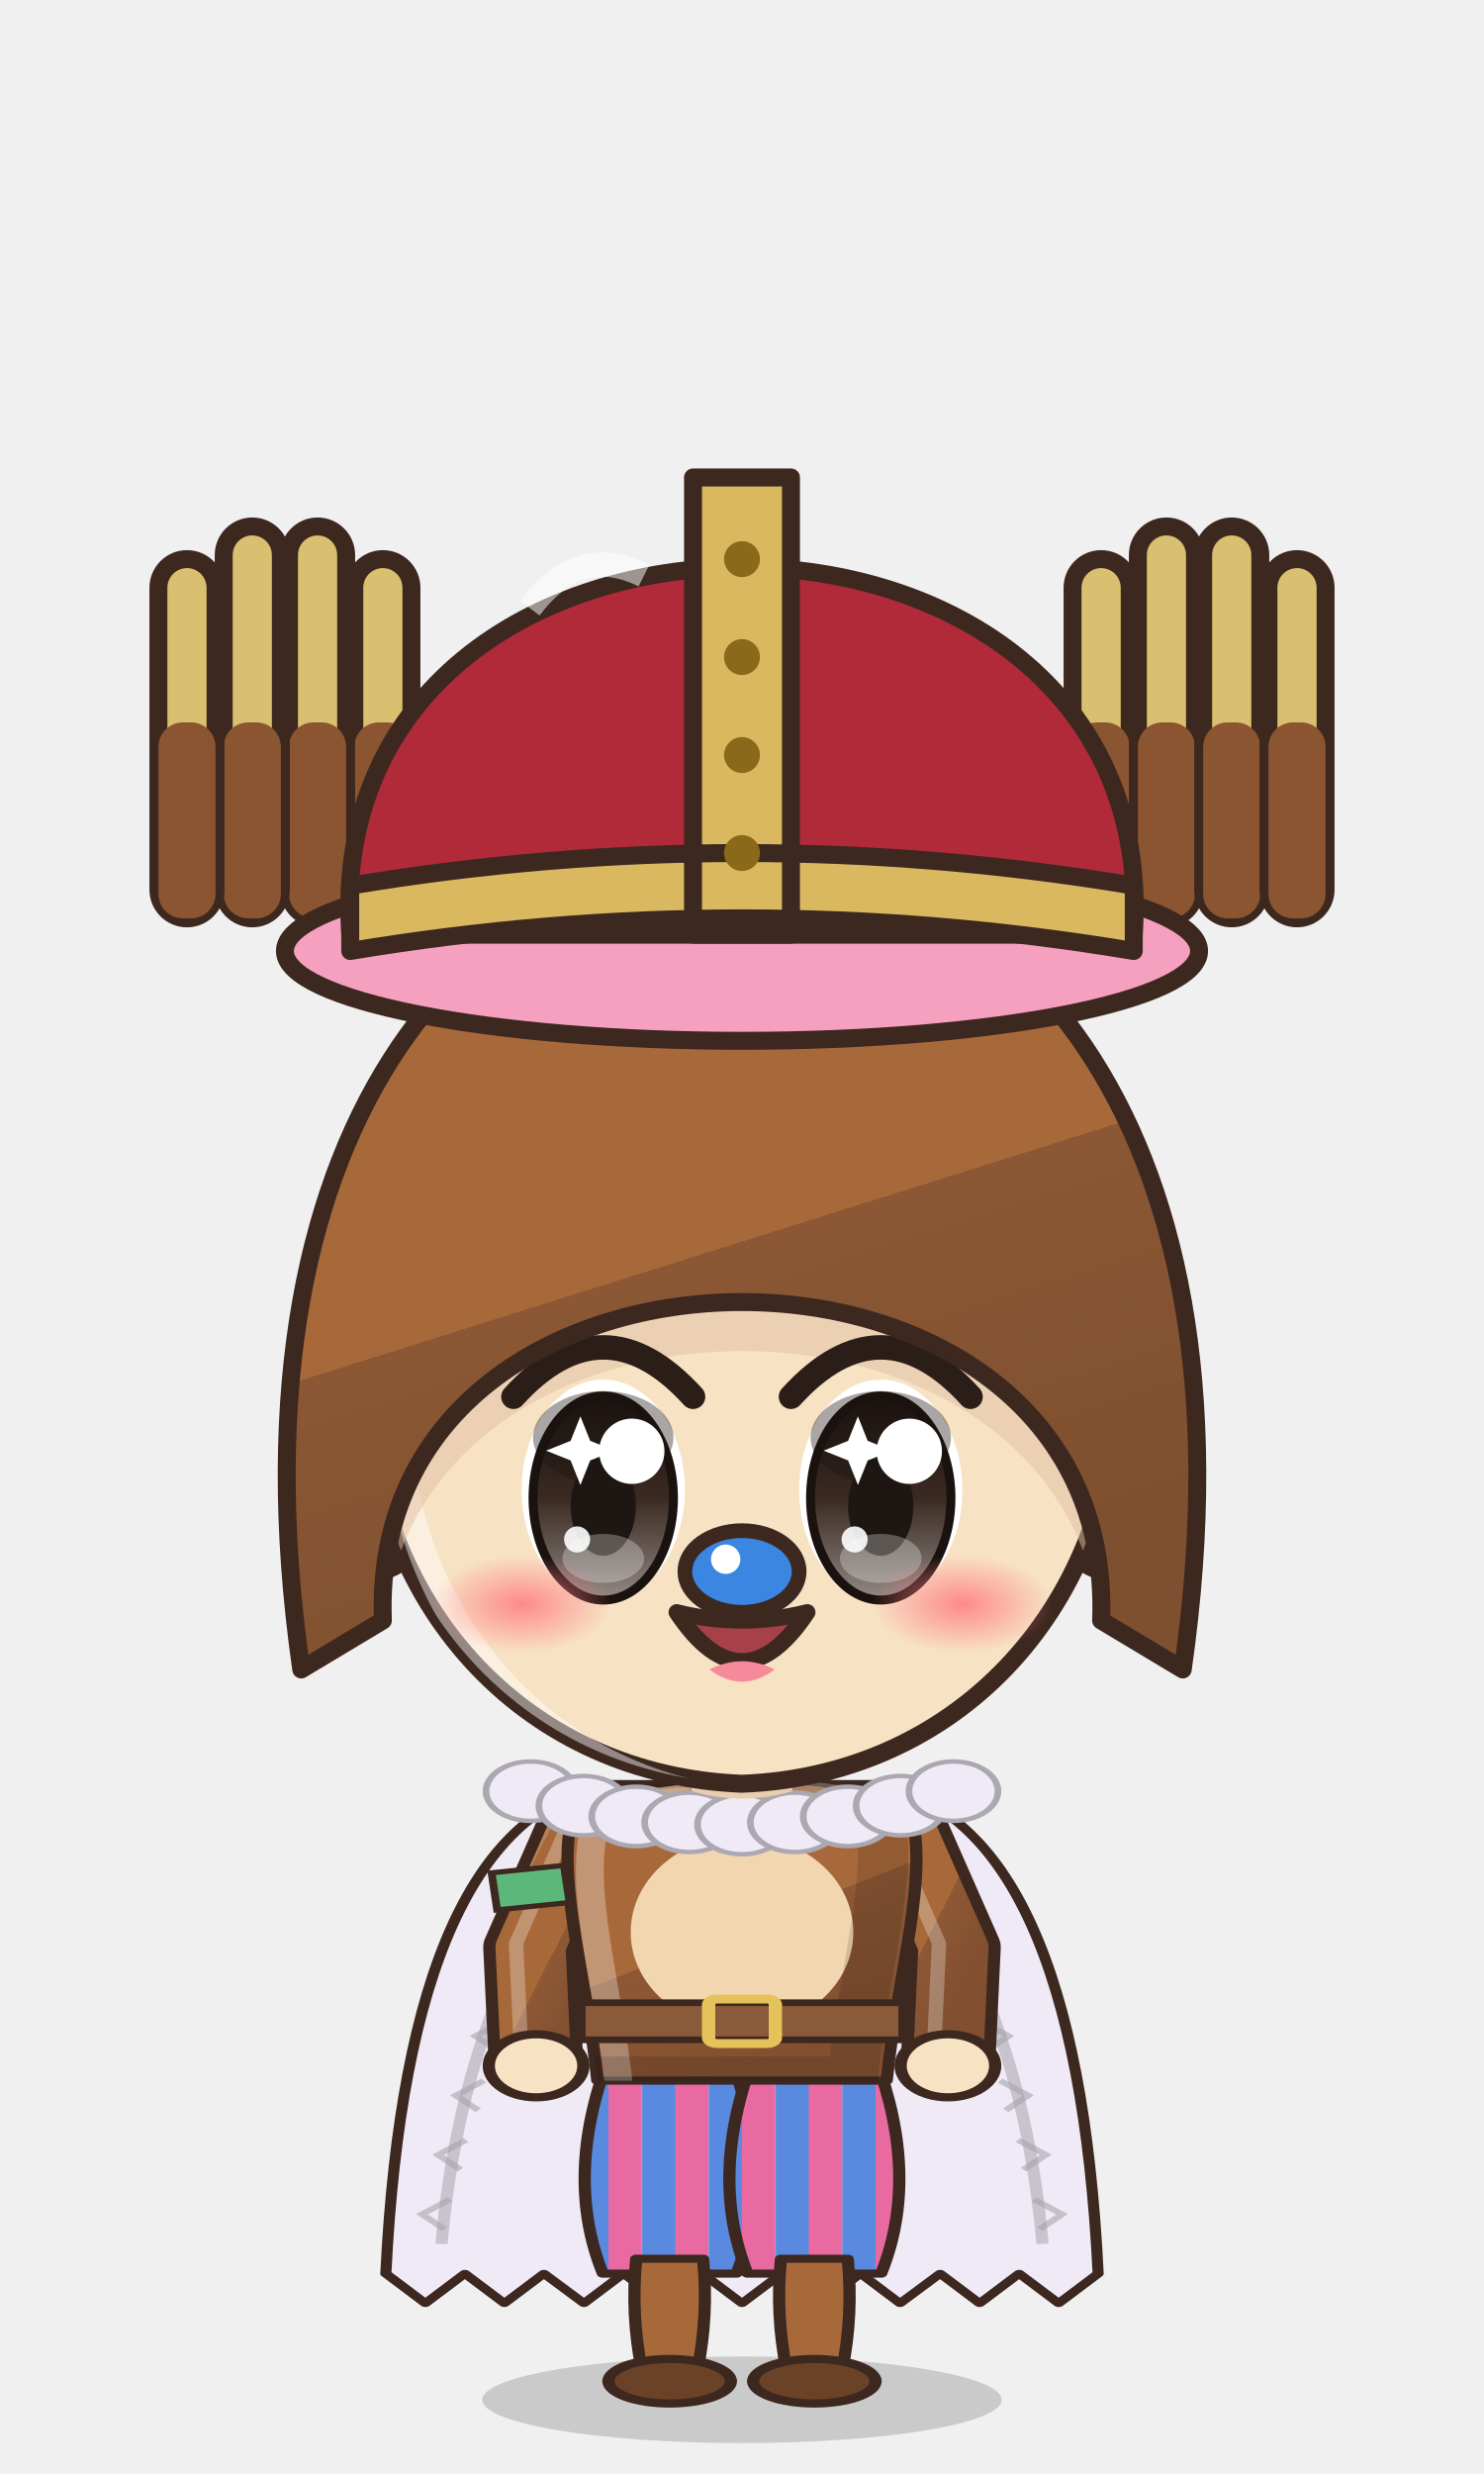
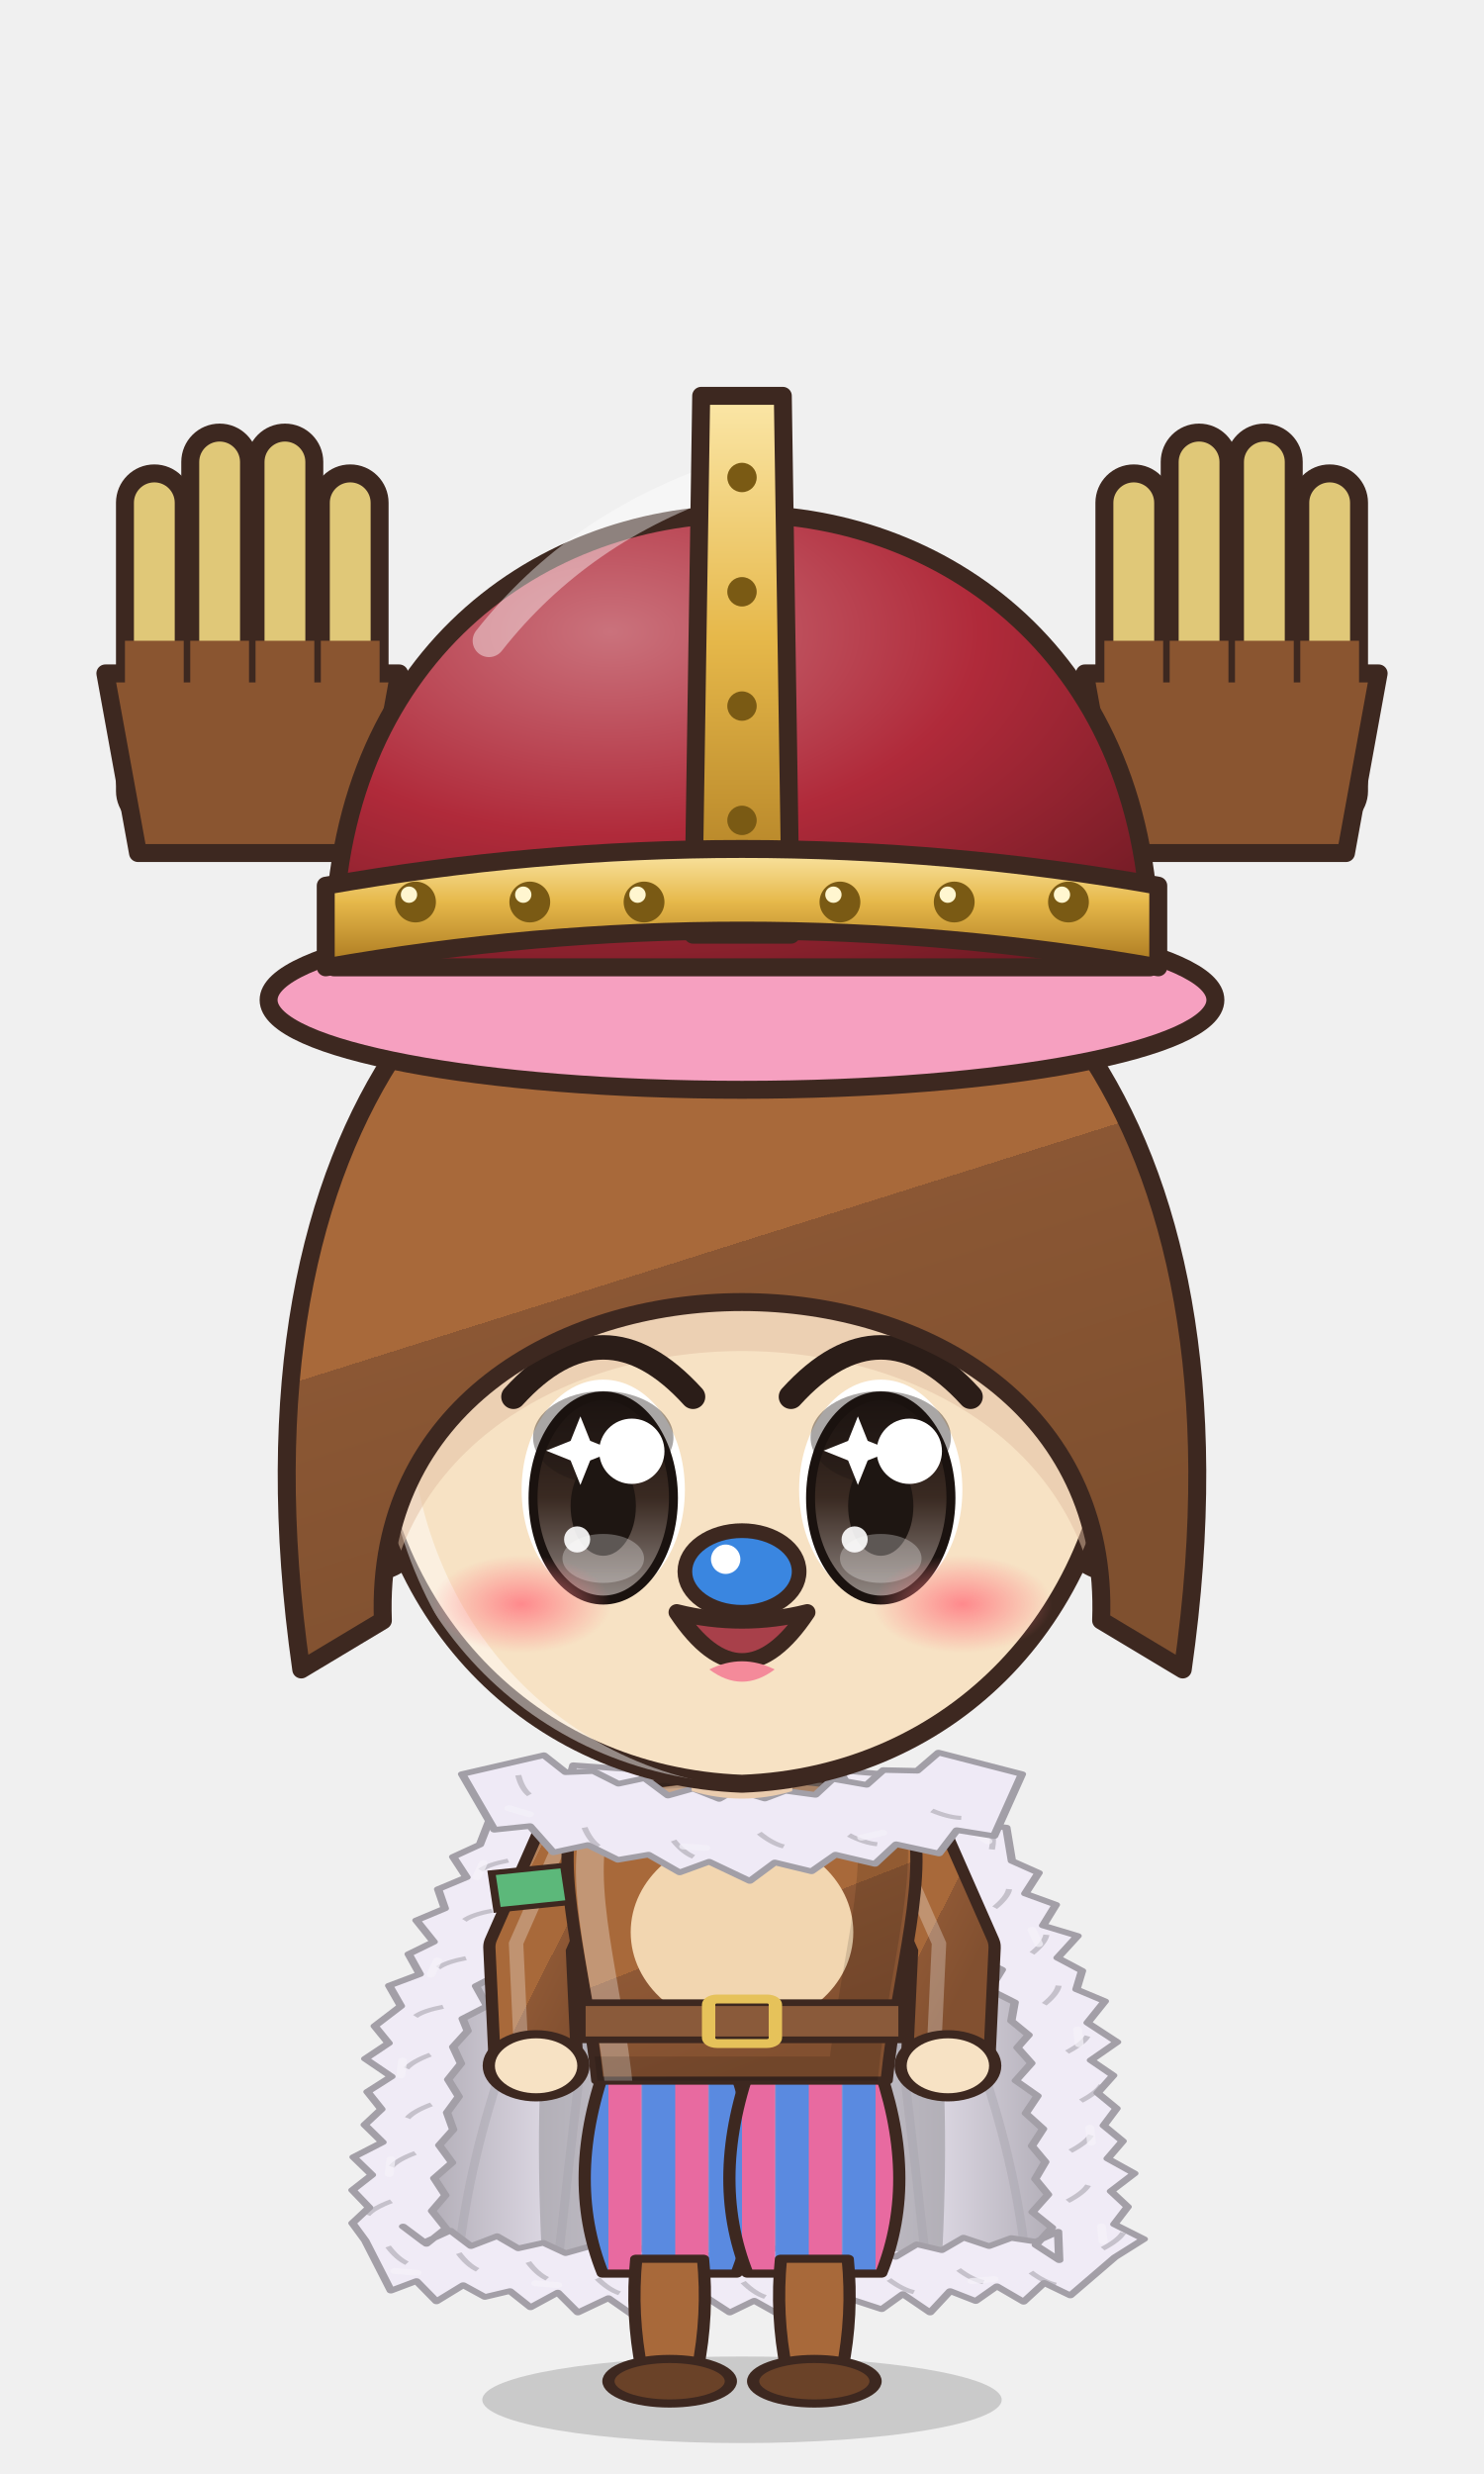
<svg xmlns="http://www.w3.org/2000/svg" viewBox="-120 -180 240 400" width="81.6" height="136.0">
  <defs>
    <linearGradient id="hair90" x1="0" y1="0" x2=".35" y2="1">
      <stop offset="0" stop-color="#b58159" />
      <stop offset=".16" stop-color="#b58159" />
      <stop offset=".16" stop-color="#a8693a" />
      <stop offset=".58" stop-color="#a8693a" />
      <stop offset=".58" stop-color="#8b5734" />
      <stop offset="1" stop-color="#7f502f" />
    </linearGradient>
    <radialGradient id="skin90" cx=".4" cy=".32" r=".85">
      <stop offset="0" stop-color="#f7e2c4" />
      <stop offset=".84" stop-color="#f7e2c4" />
      <stop offset=".84" stop-color="#eaccae" />
      <stop offset="1" stop-color="#eaccae" />
    </radialGradient>
    <linearGradient id="cloth90" x1="0" y1="0" x2=".45" y2="1">
      <stop offset="0" stop-color="#b58159" />
      <stop offset=".16" stop-color="#b58159" />
      <stop offset=".16" stop-color="#a8693a" />
      <stop offset=".6" stop-color="#a8693a" />
      <stop offset=".6" stop-color="#8e5835" />
      <stop offset="1" stop-color="#825030" />
    </linearGradient>
    <linearGradient id="iris90" x1="0" y1="0" x2="0" y2="1">
      <stop offset="0" stop-color="#1a120f" />
      <stop offset=".5" stop-color="#3a2a22" />
      <stop offset="1" stop-color="#928985" />
    </linearGradient>
    <linearGradient id="gold90" x1="0" y1="0" x2="1" y2="1">
      <stop offset="0" stop-color="#f6d27a" />
      <stop offset=".55" stop-color="#d9a63a" />
      <stop offset="1" stop-color="#a8761e" />
    </linearGradient>
    <linearGradient id="steel90" x1="0" y1="0" x2="1" y2="1">
      <stop offset="0" stop-color="#e4e8ee" />
      <stop offset=".5" stop-color="#9aa3ad" />
      <stop offset="1" stop-color="#5a606a" />
    </linearGradient>
    <linearGradient id="beard90" x1="0" y1="0" x2="0" y2="1">
      <stop offset="0" stop-color="#e6e6ea" />
      <stop offset="1" stop-color="#b8b8c2" />
    </linearGradient>
    <radialGradient id="hawkiris90" cx=".45" cy=".4" r=".7">
      <stop offset="0" stop-color="#ffe27a" />
      <stop offset=".6" stop-color="#e8a52a" />
      <stop offset="1" stop-color="#9a5a12" />
    </radialGradient>
    <linearGradient id="straw90" x1="0" y1="0" x2=".3" y2="1">
      <stop offset="0" stop-color="#ffe7aa" />
      <stop offset=".16" stop-color="#ffe7aa" />
      <stop offset=".16" stop-color="#ffe39a" />
      <stop offset=".58" stop-color="#ffe39a" />
      <stop offset=".58" stop-color="#e9b456" />
      <stop offset="1" stop-color="#d6a54f" />
    </linearGradient>
    <radialGradient id="blush90">
      <stop offset="0" stop-color="#ff7f86" stop-opacity=".9" />
      <stop offset="1" stop-color="#ff7f86" stop-opacity="0" />
    </radialGradient>
    <pattern id="stripe90" width="12" height="10" patternUnits="userSpaceOnUse">
      <rect width="6" height="10" fill="#e86aa0" />
      <rect x="6" width="6" height="10" fill="#5a8ae0" />
    </pattern>
    <clipPath id="face90">
      <path d="M -46,-4 C -47,-38 -25,-55 0,-55 C 25,-55 47,-38 46,-4 C 45,23 26,43 0,44 C -26,43 -45,23 -46,-4 Z" />
    </clipPath>
    <clipPath id="torso90">
      <path d="M -30,50 C -34,68 -28,94 -26,124 L 26,124 C 28,94 34,68 30,50 C 18,40 -18,40 -30,50 Z" />
    </clipPath>
  </defs>
  <ellipse cx="0" cy="208" rx="42" ry="7" fill="#000000" opacity=".16" />
  <g transform="translate(0,108.4) scale(1.320,1.320) translate(0,-44)" />
  <g transform="translate(0,205) scale(0.9,0.6) translate(0,-205)">
-     <path d="M -24,44 Q -60,54 -64,176 L -64.0,176.0 L -56.9,184.0 L -49.8,176.0 L -42.7,184.0 L -35.6,176.0 L -28.4,184.0 L -21.3,176.0 L -14.2,184.0 L -7.1,176.0 L 0.0,184.0 L 7.1,176.0 L 14.2,184.0 L 21.3,176.0 L 28.4,184.0 L 35.6,176.0 L 42.7,184.0 L 49.8,176.0 L 56.9,184.0 L 64.0,176.0 Q 60,54 24,44 Z" fill="#efeaf6" stroke="#3d2820" stroke-width="2" stroke-linejoin="round" />
-     <path d="M -54,168 Q -50,100 -26,56" stroke="#a7a3ac" stroke-width="2.2" fill="none" opacity=".55" />
-     <path d="M 54,168 Q 50,100 26,56" stroke="#a7a3ac" stroke-width="2.2" fill="none" opacity=".55" />
-     <path d="M -34.3,76 l -5,4 l 4,4" stroke="#a7a3ac" stroke-width="1.4" fill="none" opacity=".6" />
-     <path d="M -38.9,92 l -5,4 l 4,4" stroke="#a7a3ac" stroke-width="1.4" fill="none" opacity=".6" />
-     <path d="M -42.9,108 l -5,4 l 4,4" stroke="#a7a3ac" stroke-width="1.4" fill="none" opacity=".6" />
-     <path d="M -46.4,124 l -5,4 l 4,4" stroke="#a7a3ac" stroke-width="1.4" fill="none" opacity=".6" />
-     <path d="M -49.6,140 l -5,4 l 4,4" stroke="#a7a3ac" stroke-width="1.4" fill="none" opacity=".6" />
-     <path d="M -52.5,156 l -5,4 l 4,4" stroke="#a7a3ac" stroke-width="1.4" fill="none" opacity=".6" />
-     <path d="M 34.3,76 l 5,4 l -4,4" stroke="#a7a3ac" stroke-width="1.4" fill="none" opacity=".6" />
-     <path d="M 38.9,92 l 5,4 l -4,4" stroke="#a7a3ac" stroke-width="1.4" fill="none" opacity=".6" />
-     <path d="M 42.9,108 l 5,4 l -4,4" stroke="#a7a3ac" stroke-width="1.4" fill="none" opacity=".6" />
-     <path d="M 46.4,124 l 5,4 l -4,4" stroke="#a7a3ac" stroke-width="1.4" fill="none" opacity=".6" />
-     <path d="M 49.6,140 l 5,4 l -4,4" stroke="#a7a3ac" stroke-width="1.4" fill="none" opacity=".6" />
-     <path d="M 52.5,156 l 5,4 l -4,4" stroke="#a7a3ac" stroke-width="1.4" fill="none" opacity=".6" />
+     <defs>
+       <linearGradient id="cp90" x1="0" y1="0" x2="1" y2="0">
+         <stop offset="0" stop-color="#a7a3ac" />
+         <stop offset=".3" stop-color="#efeaf6" />
+         <stop offset=".5" stop-color="#f1edf7" />
+         <stop offset=".7" stop-color="#efeaf6" />
+         <stop offset="1" stop-color="#a7a3ac" />
+       </linearGradient>
+     </defs>
+     <path d="M -22,44 C -48.0,54 -60,100 -62,176 L 62,176 C 60,100 48.0,54 22,44 Z" fill="url(#cp90)" stroke="#3d2820" stroke-width="2" stroke-linejoin="round" />
+     <path d="M -22,46 C -34,60 -38,110 -36,170 L 36,170 C 38,110 34,60 22,46 Z" fill="#949198" opacity=".55" />
+     <path d="M -33.0,172 Q -29.0,118.0 -24,58" stroke="#a7a3ac" stroke-width="1.6" fill="none" opacity=".45" />
+     <path d="M -51.0,172 Q -47.0,118.0 -24,58" stroke="#a7a3ac" stroke-width="1.6" fill="none" opacity=".45" />
+     <path d="M 33.0,172 Q 29.0,118.0 24,58" stroke="#a7a3ac" stroke-width="1.6" fill="none" opacity=".45" />
+     <path d="M 51.0,172 Q 47.0,118.0 24,58" stroke="#a7a3ac" stroke-width="1.6" fill="none" opacity=".45" />
+     <path d="M -17.6,40.4 L -30.3,39.0 L -31.4,45.0 L -38.0,44.7 L -38.5,51.5 L -44.8,51.6 L -47.1,60.4 L -51.9,63.7 L -49.5,69.2 L -54.6,72.4 L -53.4,77.6 L -58.5,80.8 L -55.4,86.6 L -59.9,89.9 L -57.9,95.3 L -63.4,98.4 L -61.3,103.9 L -66.0,109.3 L -63.5,113.9 L -67.7,118.1 L -63.0,122.9 L -67.3,127.0 L -64.8,131.7 L -67.8,135.9 L -64.6,140.6 L -69.8,144.6 L -66.5,149.4 L -70.0,153.5 L -67.0,158.2 L -70.0,162.4 L -67.7,167.1 L -63.1,180.6 L -58.5,178.0 L -54.9,183.5 L -50.1,179.1 L -46.2,182.3 L -41.7,180.7 L -38.0,185.1 L -33.1,181.1 L -29.5,186.5 L -24.0,182.6 L -19.6,187.2 L -15.3,182.3 L -10.9,187.2 L -6.5,182.3 L -2.2,186.5 L 2.2,183.3 L 6.5,186.9 L 10.9,182.1 L 15.3,187.2 L 19.6,182.9 L 25.1,185.6 L 28.9,181.5 L 33.8,186.5 L 37.4,180.7 L 42.0,183.4 L 45.8,179.4 L 50.6,183.6 L 54.3,178.5 L 59.0,181.9 L 67.0,171.6 L 72.2,166.7 L 66.9,162.7 L 69.3,158.0 L 66.3,153.8 L 70.5,149.0 L 65.7,145.0 L 68.4,140.3 L 65.0,136.1 L 67.3,131.5 L 63.9,127.3 L 66.7,122.6 L 62.7,118.5 L 67.4,113.6 L 62.1,108.4 L 65.2,102.6 L 60.1,99.4 L 61.1,94.4 L 56.7,90.9 L 60.3,85.0 L 54.1,82.2 L 56.4,76.6 L 50.9,73.6 L 53.3,68.0 L 48.5,64.8 L 47.5,55.8 L 41.9,54.8 L 40.9,48.7 L 34.9,48.2 L 33.5,42.6 L 27.8,41.7 L 17.6,40.4 L 20.7,49.8 L 22.1,55.4 L 27.7,56.3 L 30.0,61.0 L 35.0,62.6 L 36.9,67.7 L 38.3,67.9 L 37.7,72.9 L 40.8,76.7 L 39.8,81.8 L 43.6,85.4 L 42.1,90.7 L 46.7,94.1 L 44.5,99.5 L 49.0,102.9 L 48.4,107.9 L 51.5,111.7 L 49.5,115.1 L 52.0,119.3 L 49.2,124.0 L 53.1,128.1 L 51.0,132.8 L 54.1,137.0 L 52.1,141.6 L 54.5,145.9 L 52.7,150.5 L 55.0,154.7 L 52.2,159.4 L 55.7,163.6 L 52.8,168.3 L 57.0,172.4 L 56.8,164.7 L 52.8,167.4 L 48.4,166.4 L 44.4,168.6 L 39.8,166.3 L 35.9,169.7 L 31.4,168.1 L 27.6,171.5 L 22.9,168.7 L 19.6,171.8 L 15.3,169.4 L 10.9,172.0 L 6.5,169.0 L 2.2,171.1 L -2.2,168.8 L -6.5,171.4 L -10.9,169.2 L -15.3,171.1 L -19.6,168.2 L -24.0,171.7 L -27.2,168.6 L -31.7,170.5 L -35.7,167.7 L -40.2,169.2 L -44.0,165.9 L -48.7,168.6 L -52.4,164.4 L -57.1,167.6 L -60.9,163.3 L -56.7,168.0 L -53.2,163.8 L -55.7,159.1 L -53.3,154.9 L -55.3,150.3 L -52.1,146.1 L -54.4,141.4 L -51.9,137.2 L -53.0,132.6 L -50.9,128.3 L -52.8,123.7 L -50.5,119.4 L -51.9,114.9 L -49.3,110.6 L -50.2,107.3 L -45.8,103.9 L -47.8,98.5 L -43.4,95.1 L -44.6,89.9 L -41.5,86.1 L -41.8,81.2 L -38.3,77.5 L -39.6,72.3 L -36.4,68.6 L -37.0,63.6 L -32.6,65.3 L -31.0,59.8 L -26.3,57.9 L -24.1,53.1 L -18.7,51.9 Z" fill="#f0ebf6" stroke="#a39fa7" stroke-width="1.5" stroke-linejoin="round" />
+     <path d="M -20.9,46.4 q -3.5,-0.9 -5.6,-0.3" stroke="#a39fa7" stroke-width="1.1" fill="none" opacity=".55" />
+     <path d="M -26.2,43.5 l -3.0,2.7" stroke="#f5f2f9" stroke-width="1.6" stroke-linecap="round" opacity=".7" />
+     <path d="M -33.9,53.6 q -3.5,-0.9 -5.6,-0.3" stroke="#a39fa7" stroke-width="1.1" fill="none" opacity=".55" />
+     <path d="M -42.0,64.7 q -3.5,1.0 -5.0,2.6" stroke="#a39fa7" stroke-width="1.1" fill="none" opacity=".55" />
+     <path d="M -46.5,65.4 l -1.2,3.8" stroke="#f5f2f9" stroke-width="1.6" stroke-linecap="round" opacity=".7" />
+     <path d="M -44.9,78.2 q -3.5,1.0 -5.0,2.6" stroke="#a39fa7" stroke-width="1.1" fill="none" opacity=".55" />
+     <path d="M -49.6,91.0 q -3.5,1.0 -5.0,2.6" stroke="#a39fa7" stroke-width="1.1" fill="none" opacity=".55" />
+     <path d="M -54.7,91.6 l -1.2,3.8" stroke="#f5f2f9" stroke-width="1.6" stroke-linecap="round" opacity=".7" />
+     <path d="M -53.7,104.1 q -3.5,1.0 -5.0,2.6" stroke="#a39fa7" stroke-width="1.1" fill="none" opacity=".55" />
+     <path d="M -56.0,117.0 q -3.2,1.8 -4.3,3.7" stroke="#a39fa7" stroke-width="1.1" fill="none" opacity=".55" />
+     <path d="M -61.0,118.6 l -0.3,4.0" stroke="#f5f2f9" stroke-width="1.6" stroke-linecap="round" opacity=".7" />
+     <path d="M -55.8,130.4 q -3.2,1.8 -4.3,3.7" stroke="#a39fa7" stroke-width="1.1" fill="none" opacity=".55" />
+     <path d="M -58.7,143.5 q -3.2,1.8 -4.3,3.7" stroke="#a39fa7" stroke-width="1.1" fill="none" opacity=".55" />
+     <path d="M -63.1,145.2 l -0.3,4.0" stroke="#f5f2f9" stroke-width="1.6" stroke-linecap="round" opacity=".7" />
+     <path d="M -63.0,156.5 q -3.2,1.8 -4.3,3.7" stroke="#a39fa7" stroke-width="1.1" fill="none" opacity=".55" />
+     <path d="M -63.6,168.7 q 1.6,3.2 3.4,4.5" stroke="#a39fa7" stroke-width="1.1" fill="none" opacity=".55" />
+     <path d="M -62.4,175.3 l 4.0,0.5" stroke="#f5f2f9" stroke-width="1.6" stroke-linecap="round" opacity=".7" />
+     <path d="M -50.9,170.5 q 1.6,3.2 3.4,4.5" stroke="#a39fa7" stroke-width="1.1" fill="none" opacity=".55" />
+     <path d="M -38.4,172.9 q 1.6,3.2 3.4,4.5" stroke="#a39fa7" stroke-width="1.1" fill="none" opacity=".55" />
+     <path d="M -37.1,178.6 l 4.0,0.5" stroke="#f5f2f9" stroke-width="1.6" stroke-linecap="round" opacity=".7" />
+     <path d="M -26.0,177.3 q 2.0,3.0 4.0,4.0" stroke="#a39fa7" stroke-width="1.1" fill="none" opacity=".55" />
+     <path d="M -12.9,175.9 q 2.0,3.0 4.0,4.0" stroke="#a39fa7" stroke-width="1.1" fill="none" opacity=".55" />
+     <path d="M -10.9,180.3 l 4.0,0.0" stroke="#f5f2f9" stroke-width="1.6" stroke-linecap="round" opacity=".7" />
+     <path d="M 0.2,178.3 q 2.0,3.0 4.0,4.0" stroke="#a39fa7" stroke-width="1.1" fill="none" opacity=".55" />
+     <path d="M 13.3,178.4 q 2.0,3.0 4.0,4.0" stroke="#a39fa7" stroke-width="1.1" fill="none" opacity=".55" />
+     <path d="M 15.3,180.3 l 4.0,0.0" stroke="#f5f2f9" stroke-width="1.6" stroke-linecap="round" opacity=".7" />
+     <path d="M 26.4,177.6 q 2.4,2.7 4.5,3.4" stroke="#a39fa7" stroke-width="1.1" fill="none" opacity=".55" />
+     <path d="M 38.9,174.9 q 2.4,2.7 4.5,3.4" stroke="#a39fa7" stroke-width="1.1" fill="none" opacity=".55" />
+     <path d="M 41.3,178.0 l 4.0,-0.5" stroke="#f5f2f9" stroke-width="1.6" stroke-linecap="round" opacity=".7" />
+     <path d="M 51.9,175.6 q 2.4,2.7 4.5,3.4" stroke="#a39fa7" stroke-width="1.1" fill="none" opacity=".55" />
+     <path d="M 64.8,169.3 q 2.8,-2.2 3.7,-4.3" stroke="#a39fa7" stroke-width="1.1" fill="none" opacity=".55" />
+     <path d="M 64.9,167.3 l -0.3,-4.0" stroke="#f5f2f9" stroke-width="1.6" stroke-linecap="round" opacity=".7" />
+     <path d="M 58.5,156.5 q 2.8,-2.2 3.7,-4.3" stroke="#a39fa7" stroke-width="1.1" fill="none" opacity=".55" />
+     <path d="M 59.0,143.0 q 2.8,-2.2 3.7,-4.3" stroke="#a39fa7" stroke-width="1.1" fill="none" opacity=".55" />
+     <path d="M 62.8,140.7 l -0.3,-4.0" stroke="#f5f2f9" stroke-width="1.6" stroke-linecap="round" opacity=".7" />
+     <path d="M 60.9,129.5 q 2.8,-2.2 3.7,-4.3" stroke="#a39fa7" stroke-width="1.1" fill="none" opacity=".55" />
+     <path d="M 58.4,116.3 q 2.8,-2.2 3.7,-4.3" stroke="#a39fa7" stroke-width="1.1" fill="none" opacity=".55" />
+     <path d="M 60.6,114.2 l -0.3,-4.0" stroke="#f5f2f9" stroke-width="1.6" stroke-linecap="round" opacity=".7" />
+     <path d="M 54.3,103.4 q 2.3,-2.8 2.6,-5.0" stroke="#a39fa7" stroke-width="1.1" fill="none" opacity=".55" />
+     <path d="M 52.1,89.7 q 2.3,-2.8 2.6,-5.0" stroke="#a39fa7" stroke-width="1.1" fill="none" opacity=".55" />
+     <path d="M 53.3,87.2 l -1.2,-3.8" stroke="#f5f2f9" stroke-width="1.6" stroke-linecap="round" opacity=".7" />
+     <path d="M 45.4,77.4 q 2.3,-2.8 2.6,-5.0" stroke="#a39fa7" stroke-width="1.1" fill="none" opacity=".55" />
+     <path d="M 44.9,61.7 q 0.5,-3.6 -0.3,-5.6" stroke="#a39fa7" stroke-width="1.1" fill="none" opacity=".55" />
+     <path d="M 44.2,59.5 l -3.0,-2.7" stroke="#f5f2f9" stroke-width="1.6" stroke-linecap="round" opacity=".7" />
+     <path d="M 31.0,55.6 q 0.5,-3.6 -0.3,-5.6" stroke="#a39fa7" stroke-width="1.1" fill="none" opacity=".55" />
    <path d="M -24,118 Q -32,150 -25,176 L -1,176 Q 6,150 -2,118 Z" fill="url(#stripe90)" stroke="#3d2820" stroke-width="2.2" stroke-linejoin="round" />
    <path d="M -19,172 Q -20,187.0 -18,202 L -8,202 Q -6,187.0 -7,172 Z" fill="#a8693a" stroke="#3d2820" stroke-width="2.2" stroke-linejoin="round" />
    <ellipse cx="-13" cy="205" rx="11" ry="6" fill="#6a4228" stroke="#3d2820" stroke-width="2.2" stroke-linejoin="round" />
    <path d="M 2,118 Q -6,150 1,176 L 25,176 Q 32,150 24,118 Z" fill="url(#stripe90)" stroke="#3d2820" stroke-width="2.2" stroke-linejoin="round" />
    <path d="M 7,172 Q 6,187.0 8,202 L 18,202 Q 20,187.0 19,172 Z" fill="#a8693a" stroke="#3d2820" stroke-width="2.2" stroke-linejoin="round" />
    <ellipse cx="13" cy="205" rx="11" ry="6" fill="#6a4228" stroke="#3d2820" stroke-width="2.2" stroke-linejoin="round" />
    <path d="M -28,54 L -38,88 L -37,120" stroke="#3d2820" stroke-width="17" fill="none" stroke-linecap="round" stroke-linejoin="round" />
    <path d="M -28,54 L -38,88 L -37,120" stroke="url(#cloth90)" stroke-width="12.6" fill="none" stroke-linecap="round" stroke-linejoin="round" />
    <path d="M -28,54 L -38,88 L -37,120" transform="translate(-2.6,-1)" stroke="#ffffff" stroke-width="2.6" fill="none" stroke-linecap="round" stroke-linejoin="round" opacity=".28" />
    <path d="M 28,54 L 38,88 L 37,120" stroke="#3d2820" stroke-width="17" fill="none" stroke-linecap="round" stroke-linejoin="round" />
    <path d="M 28,54 L 38,88 L 37,120" stroke="url(#cloth90)" stroke-width="12.6" fill="none" stroke-linecap="round" stroke-linejoin="round" />
    <path d="M 28,54 L 38,88 L 37,120" transform="translate(-2.6,-1)" stroke="#ffffff" stroke-width="2.6" fill="none" stroke-linecap="round" stroke-linejoin="round" opacity=".28" />
    <path d="M -30,50 C -34,68 -28,94 -26,124 L 26,124 C 28,94 34,68 30,50 C 18,40 -18,40 -30,50 Z" fill="url(#cloth90)" stroke="#3d2820" stroke-width="2.2" stroke-linejoin="round" />
    <ellipse cx="0" cy="84" rx="20" ry="26" fill="#f2d6b0" />
    <g clip-path="url(#torso90)">
      <path d="M -30,50 C -34,68 -28,94 -26,124 L 26,124 C 28,94 34,68 30,50 C 18,40 -18,40 -30,50 Z" transform="translate(4,3)" fill="none" stroke="#ffffff" stroke-width="5" opacity=".3" />
      <path d="M -30,50 C -34,68 -28,94 -26,124 L 26,124 C 28,94 34,68 30,50 C 18,40 -18,40 -30,50 Z" transform="translate(-6,-2)" fill="none" stroke="#000000" stroke-width="9" opacity=".13" />
    </g>
    <rect x="-29" y="103" width="58" height="10" fill="#8a5a3a" stroke="#3d2820" stroke-width="1.8" />
    <rect x="-6" y="102" width="12" height="12" rx="1.5" fill="none" stroke="#e6c25a" stroke-width="2.4" />
-     <circle cx="-38.0" cy="46.0" r="8" fill="#efeaf6" stroke="#aca8b1" stroke-width="1.2" />
-     <circle cx="-28.5" cy="49.9" r="8" fill="#efeaf6" stroke="#aca8b1" stroke-width="1.2" />
-     <circle cx="-19.0" cy="52.8" r="8" fill="#efeaf6" stroke="#aca8b1" stroke-width="1.2" />
-     <circle cx="-9.5" cy="54.4" r="8" fill="#efeaf6" stroke="#aca8b1" stroke-width="1.2" />
-     <circle cx="0.0" cy="55.0" r="8" fill="#efeaf6" stroke="#aca8b1" stroke-width="1.2" />
-     <circle cx="9.5" cy="54.4" r="8" fill="#efeaf6" stroke="#aca8b1" stroke-width="1.2" />
-     <circle cx="19.0" cy="52.8" r="8" fill="#efeaf6" stroke="#aca8b1" stroke-width="1.2" />
-     <circle cx="28.5" cy="49.9" r="8" fill="#efeaf6" stroke="#aca8b1" stroke-width="1.2" />
-     <circle cx="38.0" cy="46.0" r="8" fill="#efeaf6" stroke="#aca8b1" stroke-width="1.2" />
+     <path d="M -50.3,41.4 L -44.5,56.4 L -38.1,55.4 L -33.9,62.5 L -27.7,60.5 L -22.3,64.5 L -16.8,63.1 L -11.2,67.9 L -5.9,65.0 L 1.4,70.2 L 5.9,65.2 L 12.5,67.6 L 16.8,63.1 L 23.9,65.6 L 27.7,60.3 L 35.4,62.8 L 38.6,56.5 L 45.3,58.1 L 50.3,41.4 L 35.3,35.6 L 31.5,40.5 L 25.4,40.3 L 22.4,44.3 L 16.3,42.7 L 13.2,47.0 L 7.8,45.9 L 4.1,48.0 L -1.2,45.6 L -4.1,48.1 L -8.8,45.3 L -13.3,47.2 L -17.5,42.5 L -22.2,44.0 L -26.7,40.6 L -31.7,40.9 L -35.6,36.3 Z" fill="#efeaf6" stroke="#a29fa7" stroke-width="1.5" stroke-linejoin="round" />
+     <path d="M -40.2,41.7 q 0.6,3.6 2.0,5.3" stroke="#a29fa7" stroke-width="1.1" fill="none" opacity=".55" />
+     <path d="M -41.9,50.6 l 3.7,1.6" stroke="#f4f1f9" stroke-width="1.6" stroke-linecap="round" opacity=".7" />
+     <path d="M -28.3,55.8 q 1.0,3.5 2.5,5.1" stroke="#a29fa7" stroke-width="1.1" fill="none" opacity=".55" />
+     <path d="M -12.3,59.3 q 1.7,3.2 3.6,4.4" stroke="#a29fa7" stroke-width="1.1" fill="none" opacity=".55" />
+     <path d="M -10.5,60.9 l 4.0,0.4" stroke="#f4f1f9" stroke-width="1.6" stroke-linecap="round" opacity=".7" />
+     <path d="M 3.1,57.3 q 2.3,2.8 4.4,3.6" stroke="#a29fa7" stroke-width="1.1" fill="none" opacity=".55" />
+     <path d="M 19.2,57.8 q 2.8,2.2 5.1,2.5" stroke="#a29fa7" stroke-width="1.1" fill="none" opacity=".55" />
+     <path d="M 21.5,58.5 l 3.8,-1.3" stroke="#f4f1f9" stroke-width="1.6" stroke-linecap="round" opacity=".7" />
+     <path d="M 34.1,51.2 q 3.0,1.9 5.3,2.0" stroke="#a29fa7" stroke-width="1.1" fill="none" opacity=".55" />
    <circle cx="-37" cy="120" r="8.5" fill="url(#skin90)" stroke="#3d2820" stroke-width="2.2" />
    <circle cx="37" cy="120" r="8.5" fill="url(#skin90)" stroke="#3d2820" stroke-width="2.2" />
    <path d="M -45,68 L -32,66 L -31,76 L -44,78 Z" fill="#5cb87a" stroke="#3d2820" stroke-width="1.4" />
    <path d="M -10,34 L 10,34 L 9,46 Q 0,50 -9,46 Z" fill="#eaccae" />
  </g>
  <g transform="translate(0,108.4) scale(1.320,1.320) translate(0,-44)">
    <ellipse cx="-45" cy="8" rx="7" ry="10" fill="url(#skin90)" stroke="#3d2820" stroke-width="2.2" stroke-linejoin="round" />
    <ellipse cx="45" cy="8" rx="7" ry="10" fill="url(#skin90)" stroke="#3d2820" stroke-width="2.2" stroke-linejoin="round" />
    <path d="M -46,-4 C -47,-38 -25,-55 0,-55 C 25,-55 47,-38 46,-4 C 45,23 26,43 0,44 C -26,43 -45,23 -46,-4 Z" fill="url(#skin90)" stroke="#3d2820" stroke-width="2.2" stroke-linejoin="round" />
    <g clip-path="url(#face90)">
      <path d="M -46,-4 C -47,-38 -25,-55 0,-55 C 25,-55 47,-38 46,-4 C 45,23 26,43 0,44 C -26,43 -45,23 -46,-4 Z" transform="translate(3.5,2.5)" fill="none" stroke="#ffffff" stroke-width="3.4" opacity=".45" />
    </g>
    <g clip-path="url(#face90)">
      <path d="M -54,30 C -64,-40 -30,-70 0,-70 C 30,-70 64,-40 54,30 L 44,24 C 46,-28 -46,-28 -44,24 Z" transform="translate(0,6)" fill="#e1bea1" opacity=".5" />
    </g>
    <ellipse cx="-17" cy="8" rx="10" ry="13.5" fill="#ffffff" />
    <ellipse cx="-17" cy="9" rx="8.6" ry="12.5" fill="url(#iris90)" />
    <ellipse cx="-17" cy="1.6" rx="8.6" ry="5.7" fill="#1e1612" opacity=".38" />
    <ellipse cx="-17" cy="9" rx="8.6" ry="12.5" fill="none" stroke="#1a120f" stroke-width="1.1" />
    <ellipse cx="-17" cy="10" rx="4" ry="6.075" fill="#1e1612" />
    <ellipse cx="-17" cy="16.4" rx="5" ry="3.0" fill="#ffffff" opacity=".28" />
    <circle cx="-13.5" cy="3.275" r="4" fill="#ffffff" />
    <circle cx="-20.2" cy="14.075" r="1.6" fill="#ffffff" opacity=".9" />
    <path d="M -21,2 l 1.2,-3 l 1.2,3 l 3,1.2 l -3,1.2 l -1.2,3 l -1.2,-3 l -3,-1.2 Z" fill="#ffffff" />
    <path d="M -28,-3.4 Q -17,-15.5 -6,-3.4" stroke="#2b1d18" stroke-width="3" fill="none" stroke-linecap="round" />
    <path d="M -25,-19.5 Q -17,-23.5 -9,-19.5" stroke="#6f462a" stroke-width="2.4" fill="none" stroke-linecap="round" />
    <ellipse cx="17" cy="8" rx="10" ry="13.5" fill="#ffffff" />
    <ellipse cx="17" cy="9" rx="8.6" ry="12.5" fill="url(#iris90)" />
    <ellipse cx="17" cy="1.6" rx="8.6" ry="5.7" fill="#1e1612" opacity=".38" />
    <ellipse cx="17" cy="9" rx="8.6" ry="12.5" fill="none" stroke="#1a120f" stroke-width="1.1" />
    <ellipse cx="17" cy="10" rx="4" ry="6.075" fill="#1e1612" />
    <ellipse cx="17" cy="16.4" rx="5" ry="3.0" fill="#ffffff" opacity=".28" />
    <circle cx="20.5" cy="3.275" r="4" fill="#ffffff" />
    <circle cx="13.8" cy="14.075" r="1.6" fill="#ffffff" opacity=".9" />
    <path d="M 13,2 l 1.2,-3 l 1.2,3 l 3,1.2 l -3,1.2 l -1.2,3 l -1.2,-3 l -3,-1.2 Z" fill="#ffffff" />
    <path d="M 6,-3.4 Q 17,-15.5 28,-3.4" stroke="#2b1d18" stroke-width="3" fill="none" stroke-linecap="round" />
    <path d="M 9,-19.5 Q 17,-23.5 25,-19.5" stroke="#6f462a" stroke-width="2.4" fill="none" stroke-linecap="round" />
    <path d="M -8,23 Q 0,35 8,23 Q 0,25 -8,23 Z" fill="#a8404a" stroke="#3d2820" stroke-width="2" stroke-linejoin="round" />
    <path d="M -4,30 Q 0,33 4,30 Q 0,28 -4,30 Z" fill="#f48a9a" />
    <ellipse cx="-27" cy="22" rx="11" ry="6" fill="url(#blush90)" opacity="1.00" />
    <ellipse cx="27" cy="22" rx="11" ry="6" fill="url(#blush90)" opacity="1.00" />
    <ellipse cx="0" cy="18" rx="7" ry="5" fill="#3a86e0" stroke="#3d2820" stroke-width="1.8" />
    <circle cx="-2" cy="16.5" r="1.8" fill="#ffffff" />
    <path d="M -54,30 C -64,-40 -30,-70 0,-70 C 30,-70 64,-40 54,30 L 44,24 C 46,-28 -46,-28 -44,24 Z" fill="url(#hair90)" stroke="#3d2820" stroke-width="2.2" stroke-linejoin="round" />
-     <rect x="-47.5" y="-106.0" width="7" height="44.0" rx="3.5" fill="#d9c070" stroke="#3d2820" stroke-width="2.2" stroke-linejoin="round" />
-     <rect x="-47.5" y="-86" width="7" height="24" rx="3" fill="#8a5530" />
-     <rect x="-55.5" y="-110.0" width="7" height="48.0" rx="3.5" fill="#d9c070" stroke="#3d2820" stroke-width="2.2" stroke-linejoin="round" />
-     <rect x="-55.5" y="-86" width="7" height="24" rx="3" fill="#8a5530" />
-     <rect x="-63.5" y="-110.0" width="7" height="48.0" rx="3.5" fill="#d9c070" stroke="#3d2820" stroke-width="2.2" stroke-linejoin="round" />
-     <rect x="-63.5" y="-86" width="7" height="24" rx="3" fill="#8a5530" />
-     <rect x="-71.5" y="-106.0" width="7" height="44.0" rx="3.5" fill="#d9c070" stroke="#3d2820" stroke-width="2.2" stroke-linejoin="round" />
-     <rect x="-71.5" y="-86" width="7" height="24" rx="3" fill="#8a5530" />
-     <rect x="40.5" y="-106.0" width="7" height="44.0" rx="3.5" fill="#d9c070" stroke="#3d2820" stroke-width="2.2" stroke-linejoin="round" />
-     <rect x="40.5" y="-86" width="7" height="24" rx="3" fill="#8a5530" />
-     <rect x="48.5" y="-110.0" width="7" height="48.0" rx="3.5" fill="#d9c070" stroke="#3d2820" stroke-width="2.2" stroke-linejoin="round" />
-     <rect x="48.5" y="-86" width="7" height="24" rx="3" fill="#8a5530" />
-     <rect x="56.5" y="-110.0" width="7" height="48.0" rx="3.5" fill="#d9c070" stroke="#3d2820" stroke-width="2.2" stroke-linejoin="round" />
-     <rect x="56.5" y="-86" width="7" height="24" rx="3" fill="#8a5530" />
-     <rect x="64.5" y="-106.0" width="7" height="44.0" rx="3.5" fill="#d9c070" stroke="#3d2820" stroke-width="2.2" stroke-linejoin="round" />
-     <rect x="64.5" y="-86" width="7" height="24" rx="3" fill="#8a5530" />
-     <ellipse cx="0" cy="-58" rx="56" ry="11" fill="#f6a0c0" stroke="#3d2820" stroke-width="2.2" stroke-linejoin="round" />
-     <path d="M -48,-60 C -52,-120 52,-120 48,-60 Z" fill="#b02a3a" stroke="#3d2820" stroke-width="2.2" stroke-linejoin="round" />
-     <path d="M -6,-116 L 6,-116 L 6,-60 L -6,-60 Z M -48,-66 Q 0,-74 48,-66 L 48,-58 Q 0,-66 -48,-58 Z" fill="#d9b860" stroke="#3d2820" stroke-width="2.2" stroke-linejoin="round" />
-     <circle cx="0" cy="-106" r="2.2" fill="#8a6a1a" />
-     <circle cx="0" cy="-94" r="2.2" fill="#8a6a1a" />
-     <circle cx="0" cy="-82" r="2.2" fill="#8a6a1a" />
-     <circle cx="0" cy="-70" r="2.2" fill="#8a6a1a" />
-     <path d="M -26,-100 Q -20,-108 -12,-104" stroke="#ffffff" stroke-width="3" opacity=".5" fill="none" />
+     <defs>
+       <linearGradient id="hg90" x1="0" y1="0" x2="0" y2="1">
+         <stop offset="0" stop-color="#fbe7a8" />
+         <stop offset=".45" stop-color="#e6b84a" />
+         <stop offset="1" stop-color="#a8761e" />
+       </linearGradient>
+       <linearGradient id="hh90" x1="0" y1="1" x2="1" y2="0">
+         <stop offset="0" stop-color="#bdb6a4" />
+         <stop offset=".55" stop-color="#f2eee4" />
+         <stop offset="1" stop-color="#ffffff" />
+       </linearGradient>
+       <linearGradient id="hk90" x1="0" y1="1" x2="1" y2="0">
+         <stop offset="0" stop-color="#2a2e38" />
+         <stop offset=".6" stop-color="#4a4f5c" />
+         <stop offset="1" stop-color="#6a707e" />
+       </linearGradient>
+     </defs>
+     <rect x="-51.6" y="-116.5" width="7.2" height="42.5" rx="3.6" fill="#e0c878" stroke="#3d2820" stroke-width="2.2" stroke-linejoin="round" />
+     <rect x="-59.6" y="-121.5" width="7.2" height="47.5" rx="3.6" fill="#e0c878" stroke="#3d2820" stroke-width="2.2" stroke-linejoin="round" />
+     <rect x="-67.6" y="-121.5" width="7.2" height="47.5" rx="3.6" fill="#e0c878" stroke="#3d2820" stroke-width="2.2" stroke-linejoin="round" />
+     <rect x="-75.6" y="-116.5" width="7.2" height="42.5" rx="3.6" fill="#e0c878" stroke="#3d2820" stroke-width="2.2" stroke-linejoin="round" />
+     <path d="M -78,-92 L -42,-92 L -46,-70 L -74,-70 Z" fill="#8a5530" stroke="#3d2820" stroke-width="2.2" stroke-linejoin="round" />
+     <rect x="-51.6" y="-96" width="7.2" height="6" fill="#8a5530" />
+     <rect x="-59.6" y="-96" width="7.2" height="6" fill="#8a5530" />
+     <rect x="-67.6" y="-96" width="7.2" height="6" fill="#8a5530" />
+     <rect x="-75.6" y="-96" width="7.2" height="6" fill="#8a5530" />
+     <rect x="44.4" y="-116.5" width="7.2" height="42.5" rx="3.6" fill="#e0c878" stroke="#3d2820" stroke-width="2.2" stroke-linejoin="round" />
+     <rect x="52.4" y="-121.5" width="7.2" height="47.5" rx="3.6" fill="#e0c878" stroke="#3d2820" stroke-width="2.2" stroke-linejoin="round" />
+     <rect x="60.4" y="-121.5" width="7.2" height="47.5" rx="3.6" fill="#e0c878" stroke="#3d2820" stroke-width="2.2" stroke-linejoin="round" />
+     <rect x="68.4" y="-116.5" width="7.2" height="42.5" rx="3.6" fill="#e0c878" stroke="#3d2820" stroke-width="2.2" stroke-linejoin="round" />
+     <path d="M 42,-92 L 78,-92 L 74,-70 L 46,-70 Z" fill="#8a5530" stroke="#3d2820" stroke-width="2.2" stroke-linejoin="round" />
+     <rect x="44.4" y="-96" width="7.2" height="6" fill="#8a5530" />
+     <rect x="52.4" y="-96" width="7.2" height="6" fill="#8a5530" />
+     <rect x="60.4" y="-96" width="7.2" height="6" fill="#8a5530" />
+     <rect x="68.4" y="-96" width="7.2" height="6" fill="#8a5530" />
+     <ellipse cx="0" cy="-52" rx="58" ry="11" fill="#f6a0c0" stroke="#3d2820" stroke-width="2.2" stroke-linejoin="round" />
+     <defs>
+       <radialGradient id="hd90" cx=".34" cy=".26" r=".9">
+         <stop offset="0" stop-color="#ca727c" />
+         <stop offset=".5" stop-color="#b02a3a" />
+         <stop offset="1" stop-color="#6d1a23" />
+       </radialGradient>
+     </defs>
+     <path d="M -50,-56 C -52,-130 52,-130 50,-56 Z" fill="url(#hd90)" stroke="#3d2820" stroke-width="2.2" stroke-linejoin="round" />
+     <path d="M -31,-96 Q -20,-110 -2,-116" stroke="#ffffff" stroke-width="4" fill="none" stroke-linecap="round" opacity=".42" />
+     <path d="M -5.0,-126 L 5.0,-126 L 6.0,-60 L -6.0,-60 Z" fill="url(#hg90)" stroke="#3d2820" stroke-width="2.2" stroke-linejoin="round" />
+     <circle cx="0" cy="-116" r="1.8" fill="#7a5a14" />
+     <circle cx="0" cy="-102" r="1.8" fill="#7a5a14" />
+     <circle cx="0" cy="-88" r="1.8" fill="#7a5a14" />
+     <circle cx="0" cy="-74" r="1.8" fill="#7a5a14" />
+     <path d="M -51,-66 Q 0,-75 51,-66 L 51,-56 Q 0,-65 -51,-56 Z" fill="url(#hg90)" stroke="#3d2820" stroke-width="2.2" stroke-linejoin="round" />
+     <circle cx="-40" cy="-64.0" r="2.5" fill="#7a5a14" />
+     <circle cx="-40.8" cy="-64.9" r="1" fill="#fff6d0" />
+     <circle cx="-26" cy="-64.0" r="2.5" fill="#7a5a14" />
+     <circle cx="-26.8" cy="-64.9" r="1" fill="#fff6d0" />
+     <circle cx="-12" cy="-64.0" r="2.5" fill="#7a5a14" />
+     <circle cx="-12.8" cy="-64.9" r="1" fill="#fff6d0" />
+     <circle cx="12" cy="-64.0" r="2.5" fill="#7a5a14" />
+     <circle cx="11.2" cy="-64.9" r="1" fill="#fff6d0" />
+     <circle cx="26" cy="-64.0" r="2.5" fill="#7a5a14" />
+     <circle cx="25.2" cy="-64.9" r="1" fill="#fff6d0" />
+     <circle cx="40" cy="-64.0" r="2.5" fill="#7a5a14" />
+     <circle cx="39.2" cy="-64.9" r="1" fill="#fff6d0" />
  </g>
  <g transform="translate(0,205) scale(0.9,0.6) translate(0,-205)" />
</svg>
